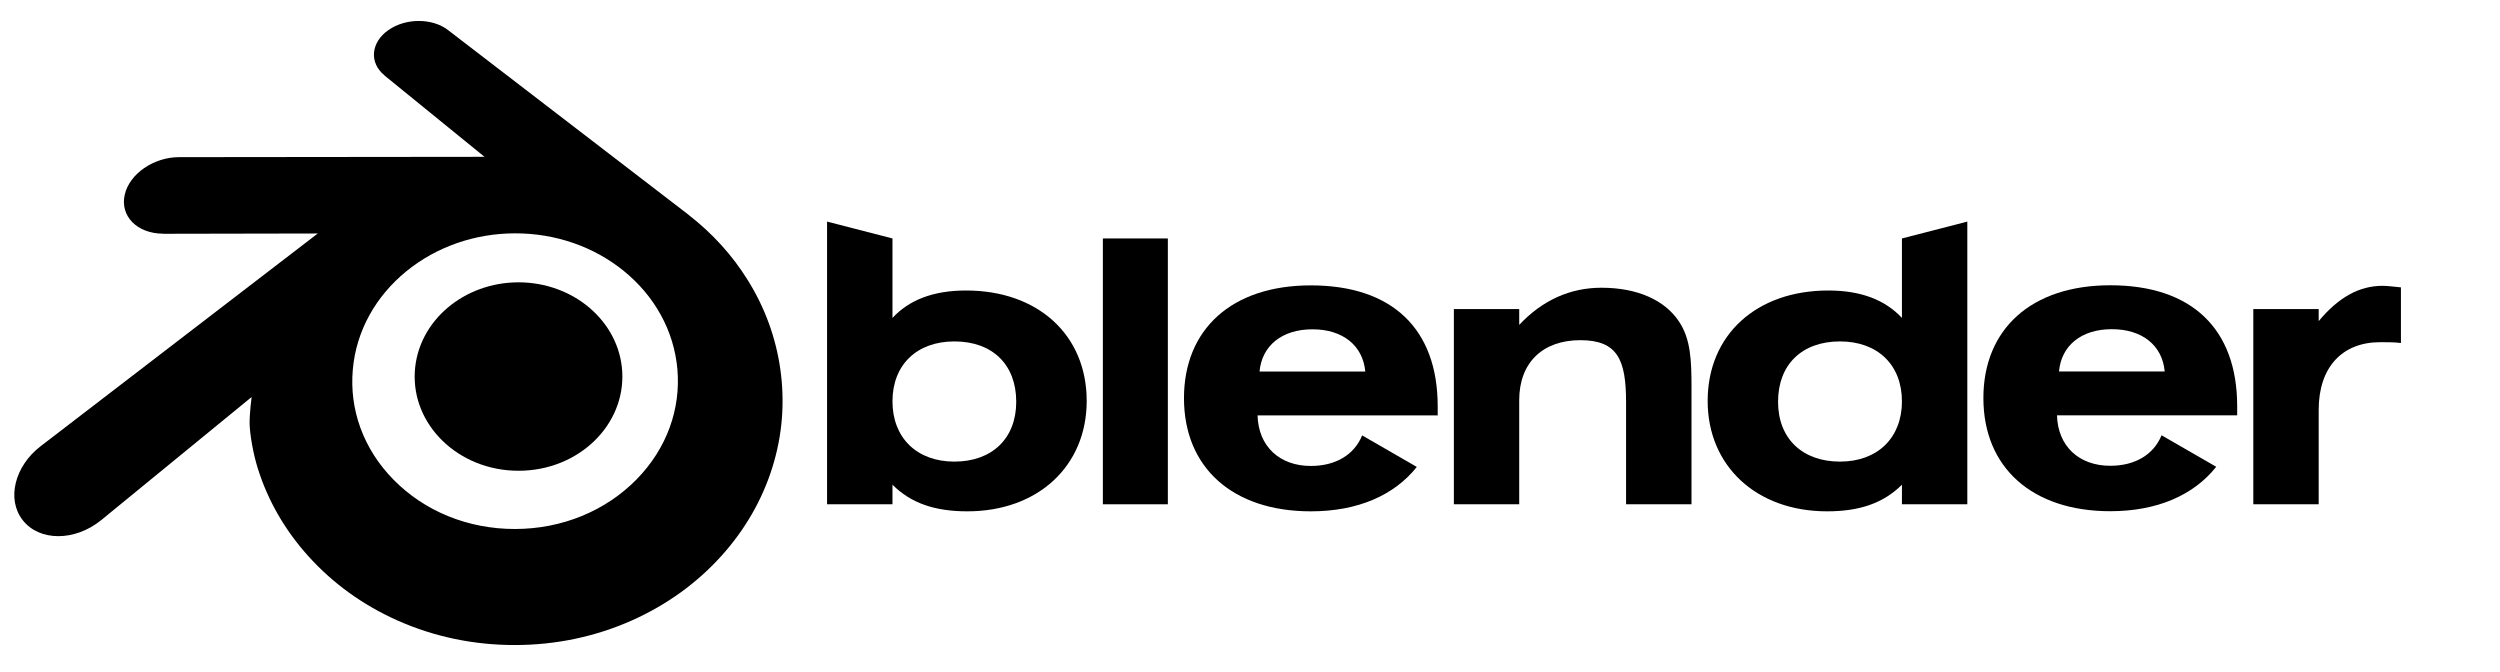
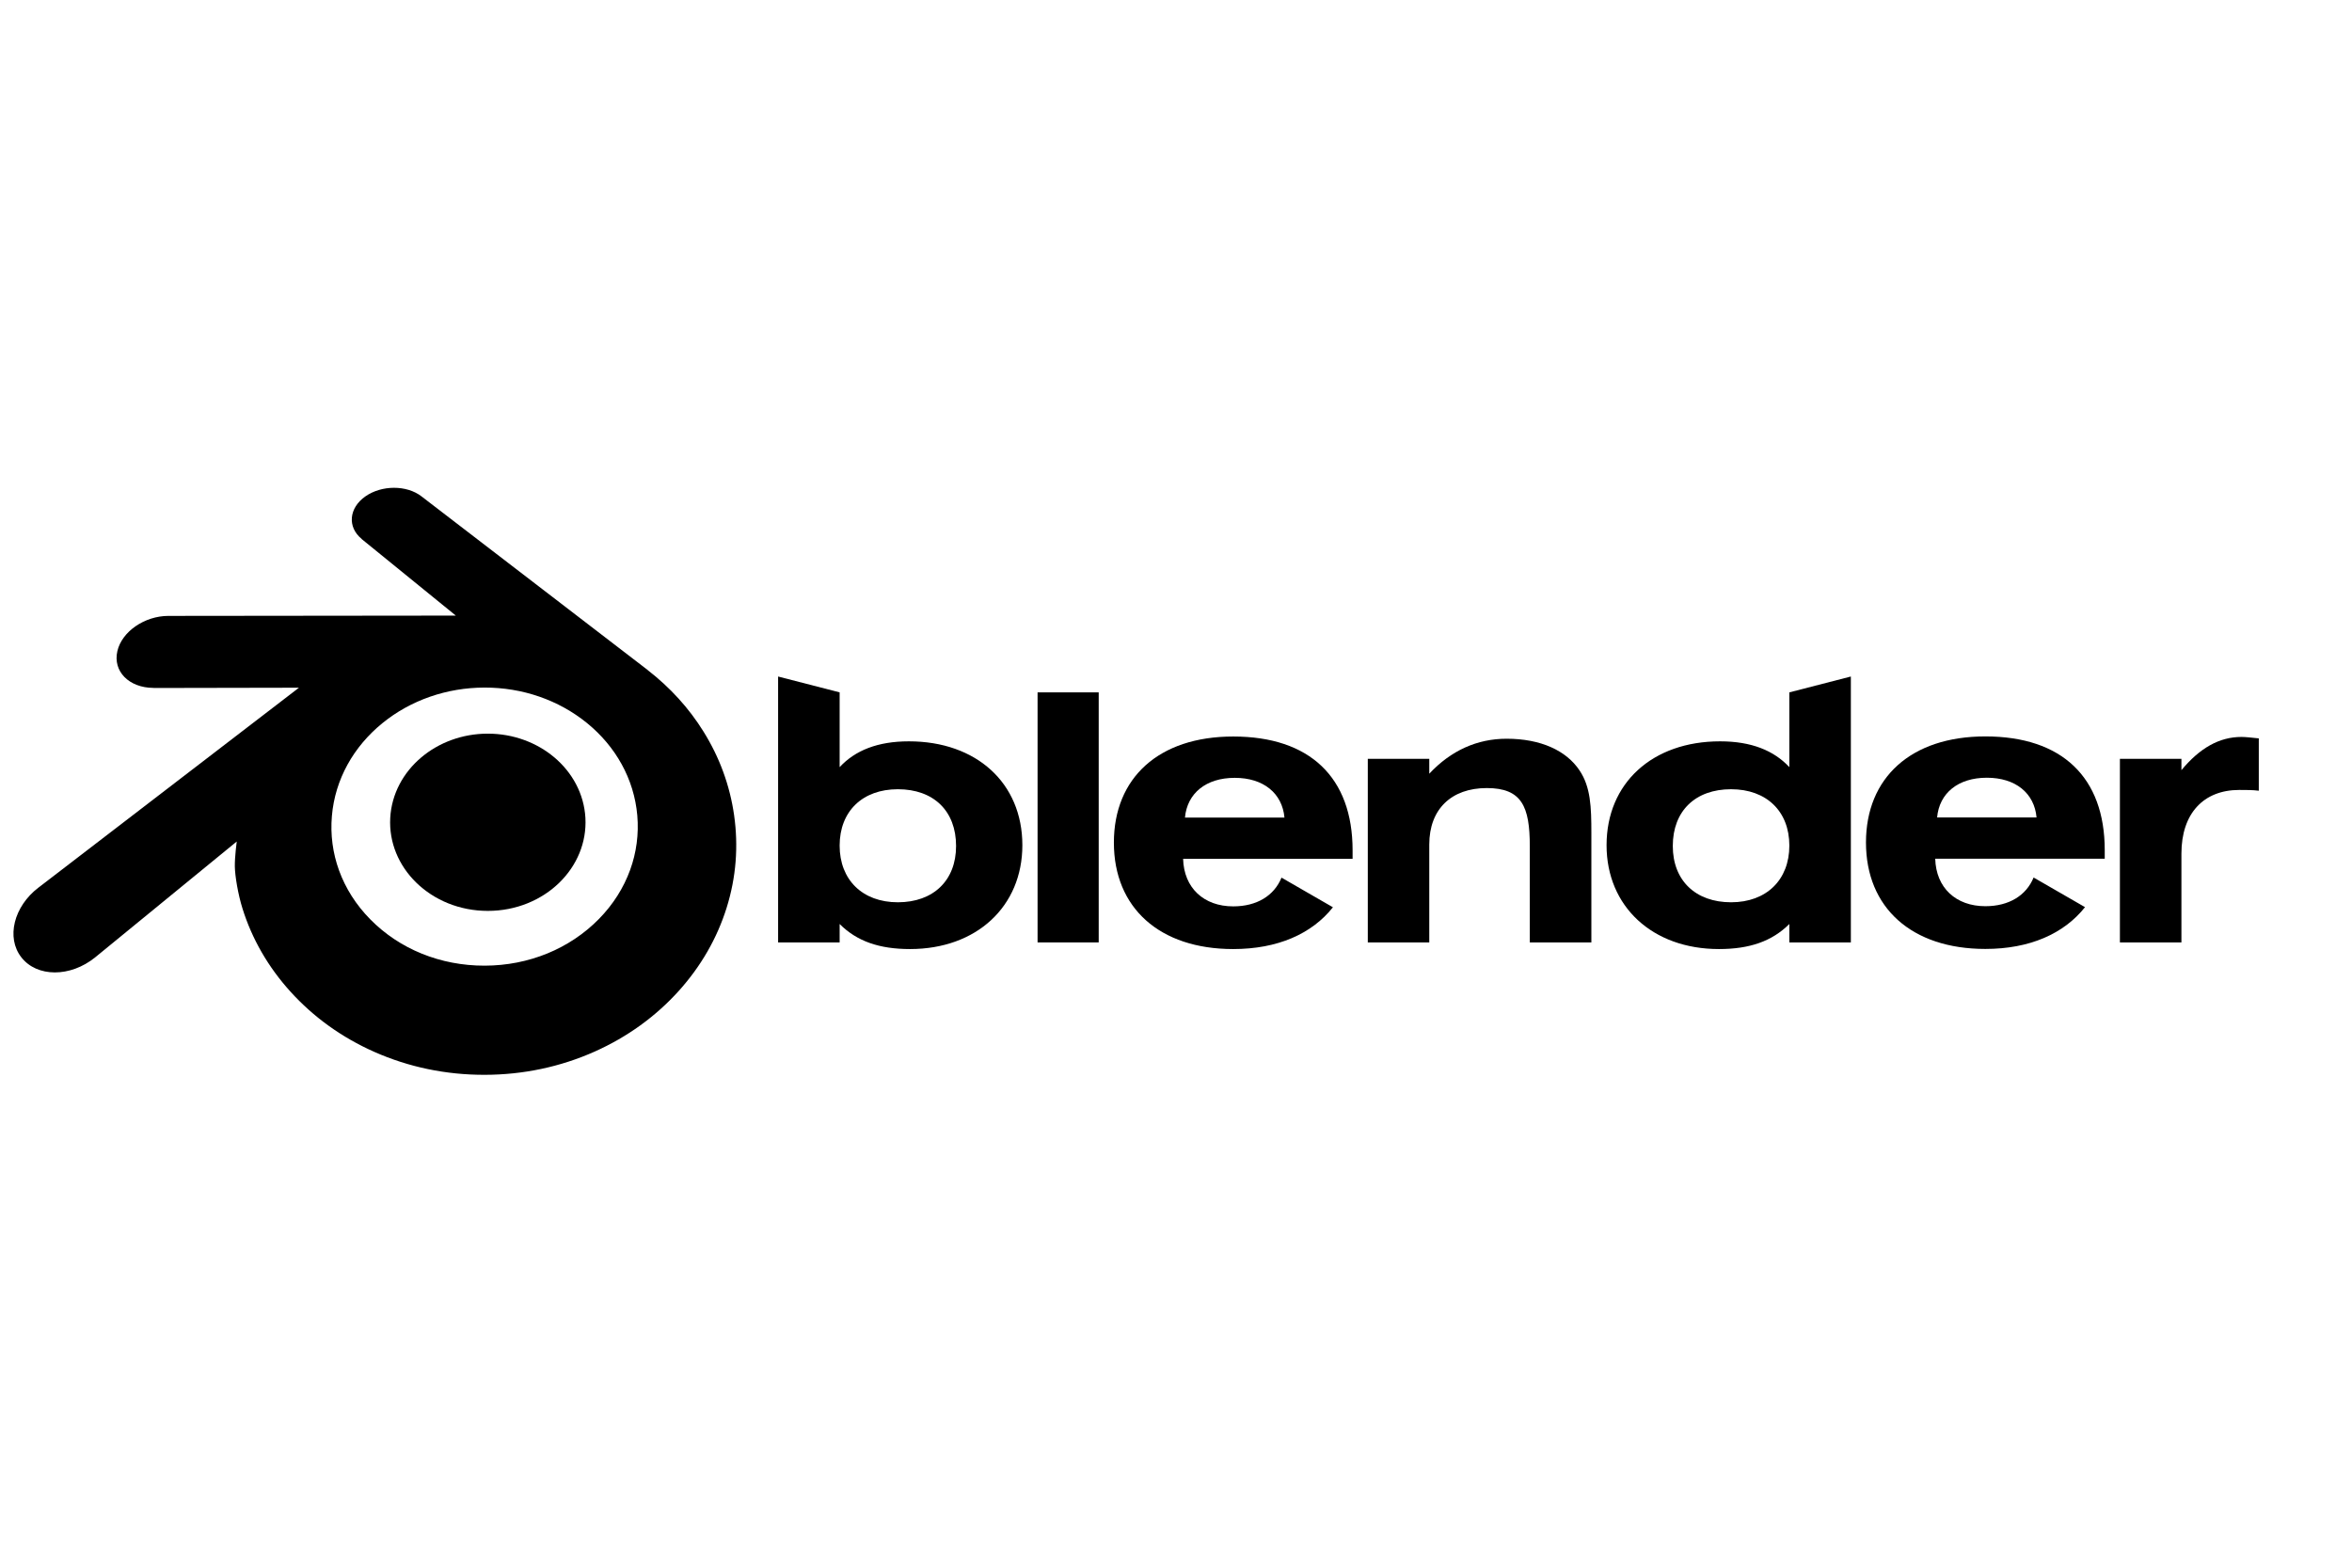
- <svg xmlns="http://www.w3.org/2000/svg" width="100%" height="100%" viewBox="0 0 2048 550" version="1.1" xml:space="preserve" style="fill-rule:evenodd;clip-rule:evenodd;stroke-linejoin:round;stroke-miterlimit:2;">
+ <svg xmlns="http://www.w3.org/2000/svg" width="150px" height="100px" viewBox="0 0 2048 550" version="1.1" xml:space="preserve" style="fill-rule:evenodd;clip-rule:evenodd;stroke-linejoin:round;stroke-miterlimit:2;">
  <g transform="matrix(1,0,0,1,-7.78614,0)">
    <g id="blender_logo_no_socket" transform="matrix(1,0,0,0.835201,7.78614,-42.9907)">
      <rect x="0" y="51.474" width="2048" height="658.524" style="fill:none;" />
      <g transform="matrix(4.16667,0,0,4.98882,-191.107,2195.04)">
        <g transform="matrix(5.19226,0,0,5.19226,-1154.33,1375.29)">
          <path d="M243.13,-333.715C243.236,-335.606 244.162,-337.272 245.559,-338.453C246.929,-339.613 248.773,-340.322 250.785,-340.322C252.795,-340.322 254.639,-339.613 256.01,-338.453C257.406,-337.272 258.332,-335.606 258.439,-333.717C258.545,-331.774 257.764,-329.969 256.394,-328.631C254.997,-327.27 253.01,-326.416 250.785,-326.416C248.56,-326.416 246.569,-327.27 245.173,-328.631C243.802,-329.969 243.023,-331.774 243.13,-333.715Z" style="fill:none;fill-rule:nonzero;" />
        </g>
        <g transform="matrix(2.66418,0,0,2.66418,-520.324,532.513)">
          <path d="M243.13,-333.715C243.236,-335.606 244.162,-337.272 245.559,-338.453C246.929,-339.613 248.773,-340.322 250.785,-340.322C252.795,-340.322 254.639,-339.613 256.01,-338.453C257.406,-337.272 258.332,-335.606 258.439,-333.717C258.545,-331.774 257.764,-329.969 256.394,-328.631C254.997,-327.27 253.01,-326.416 250.785,-326.416C248.56,-326.416 246.569,-327.27 245.173,-328.631C243.802,-329.969 243.023,-331.774 243.13,-333.715Z" style="fill:rgb(0, 0, 0);fill-rule:nonzero;" />
        </g>
        <g transform="matrix(2.66418,0,0,2.66418,-520.324,532.513)">
          <path d="M230.94,-329.894C230.953,-329.154 231.189,-327.716 231.543,-326.593C232.287,-324.216 233.549,-322.017 235.305,-320.079C237.107,-318.087 239.326,-316.487 241.889,-315.351C244.583,-314.158 247.502,-313.55 250.534,-313.555C253.561,-313.559 256.48,-314.179 259.174,-315.381C261.737,-316.528 263.954,-318.135 265.753,-320.128C267.508,-322.074 268.768,-324.277 269.514,-326.654C269.889,-327.855 270.126,-329.074 270.221,-330.297C270.314,-331.502 270.275,-332.709 270.104,-333.915C269.77,-336.265 268.957,-338.47 267.705,-340.48C266.56,-342.327 265.084,-343.944 263.329,-345.305L263.333,-345.308L245.622,-358.907C245.606,-358.919 245.593,-358.932 245.576,-358.943C244.414,-359.835 242.46,-359.832 241.182,-358.938C239.89,-358.034 239.742,-356.539 240.892,-355.596L240.887,-355.591L248.274,-349.584L225.759,-349.56L225.729,-349.56C223.868,-349.558 222.079,-348.337 221.725,-346.794C221.361,-345.222 222.625,-343.918 224.56,-343.911L224.557,-343.904L235.969,-343.926L215.605,-328.295C215.579,-328.276 215.551,-328.256 215.527,-328.237C213.606,-326.766 212.985,-324.32 214.195,-322.772C215.423,-321.198 218.034,-321.195 219.975,-322.763L231.089,-331.859C231.089,-331.859 230.927,-330.631 230.94,-329.894ZM259.499,-325.782C257.209,-323.449 254.003,-322.126 250.534,-322.119C247.06,-322.113 243.854,-323.424 241.564,-325.753C240.445,-326.888 239.623,-328.194 239.116,-329.585C238.619,-330.952 238.426,-332.403 238.554,-333.867C238.675,-335.298 239.101,-336.663 239.781,-337.898C240.449,-339.112 241.369,-340.209 242.505,-341.137C244.731,-342.951 247.565,-343.933 250.529,-343.937C253.496,-343.941 256.328,-342.968 258.556,-341.16C259.69,-340.236 260.609,-339.143 261.277,-337.931C261.96,-336.697 262.383,-335.337 262.509,-333.902C262.635,-332.44 262.442,-330.991 261.945,-329.623C261.437,-328.228 260.618,-326.922 259.499,-325.782Z" style="fill:rgb(0, 0, 0);fill-rule:nonzero;" />
        </g>
        <g transform="matrix(2.66418,0,0,2.66418,-520.324,532.513)">
          <path d="M364.467,-333.746C364.638,-335.654 366.113,-336.864 368.366,-336.864C370.622,-336.864 372.096,-335.654 372.267,-333.746L364.467,-333.746ZM372.036,-329.035C371.459,-327.621 370.099,-326.784 368.252,-326.784C365.939,-326.784 364.382,-328.228 364.319,-330.509L377.616,-330.509L377.616,-331.18C377.616,-336.894 374.262,-340.105 368.252,-340.105C362.416,-340.105 358.887,-336.864 358.887,-331.781C358.887,-326.667 362.471,-323.431 368.252,-323.431C371.721,-323.431 374.411,-324.62 376.069,-326.71L372.036,-329.035Z" style="fill:rgb(0, 0, 0);fill-rule:nonzero;" />
        </g>
        <g transform="matrix(2.66418,0,0,2.66418,-520.324,532.513)">
          <path d="M305.468,-333.737C305.644,-335.645 307.119,-336.855 309.374,-336.855C311.626,-336.855 313.1,-335.645 313.273,-333.737L305.468,-333.737ZM313.042,-329.026C312.464,-327.608 311.105,-326.771 309.254,-326.771C306.945,-326.771 305.384,-328.219 305.323,-330.501L318.617,-330.501L318.617,-331.168C318.617,-336.885 315.264,-340.097 309.254,-340.097C303.415,-340.097 299.893,-336.855 299.893,-331.772C299.893,-326.658 303.475,-323.422 309.254,-323.422C312.722,-323.422 315.414,-324.607 317.075,-326.7L313.042,-329.026Z" style="fill:rgb(0, 0, 0);fill-rule:nonzero;" />
        </g>
        <g transform="matrix(2.66418,0,0,2.66418,-520.324,532.513)">
          <rect x="293.907" y="-343.56" width="4.795" height="19.617" style="fill:rgb(0, 0, 0);fill-rule:nonzero;" />
        </g>
        <g transform="matrix(2.66418,0,0,2.66418,-520.324,532.513)">
          <path d="M319.81,-338.348L324.632,-338.348L324.632,-337.18C326.339,-339.002 328.389,-339.923 330.701,-339.923C333.364,-339.923 335.38,-339.002 336.421,-337.434C337.29,-336.139 337.347,-334.576 337.347,-332.522L337.347,-323.943L332.518,-323.943L332.518,-331.481C332.518,-334.609 331.889,-336.053 329.143,-336.053C326.368,-336.053 324.632,-334.4 324.632,-331.625L324.632,-323.943L319.81,-323.943L319.81,-338.348Z" style="fill:rgb(0, 0, 0);fill-rule:nonzero;" />
        </g>
        <g transform="matrix(2.66418,0,0,2.66418,-520.324,532.513)">
          <path d="M352.876,-331.538C352.876,-328.853 351.082,-327.092 348.306,-327.092C345.528,-327.092 343.734,-328.793 343.734,-331.507C343.734,-334.261 345.504,-335.961 348.306,-335.961C351.082,-335.961 352.876,-334.231 352.876,-331.538ZM352.876,-337.695C351.657,-339.002 349.893,-339.719 347.441,-339.719C342.151,-339.719 338.539,-336.457 338.539,-331.568C338.539,-326.775 342.126,-323.422 347.354,-323.422C349.751,-323.422 351.511,-324.028 352.876,-325.387L352.876,-323.943L357.701,-323.943L357.701,-344.804L352.876,-343.56L352.876,-337.695Z" style="fill:rgb(0, 0, 0);fill-rule:nonzero;" />
        </g>
        <g transform="matrix(2.66418,0,0,2.66418,-520.324,532.513)">
          <path d="M282.947,-335.961C285.751,-335.961 287.514,-334.261 287.514,-331.507C287.514,-328.793 285.723,-327.092 282.947,-327.092C280.173,-327.092 278.381,-328.853 278.381,-331.538C278.381,-334.231 280.173,-335.961 282.947,-335.961ZM278.381,-343.56L273.554,-344.804L273.554,-323.943L278.381,-323.943L278.381,-325.387C279.739,-324.028 281.502,-323.422 283.901,-323.422C289.132,-323.422 292.714,-326.775 292.714,-331.568C292.714,-336.457 289.101,-339.719 283.814,-339.719C281.357,-339.719 279.594,-339.002 278.381,-337.695L278.381,-343.56Z" style="fill:rgb(0, 0, 0);fill-rule:nonzero;" />
        </g>
        <g transform="matrix(2.66418,0,0,2.66418,-520.324,532.513)">
          <path d="M378.806,-323.943L378.806,-338.348L383.631,-338.348L383.631,-337.458C385.076,-339.198 386.605,-340.064 388.344,-340.064C388.689,-340.064 389.123,-340.008 389.7,-339.951L389.7,-335.844C389.235,-335.905 388.717,-335.905 388.167,-335.905C385.362,-335.905 383.631,-334.055 383.631,-330.909L383.631,-323.943L378.806,-323.943Z" style="fill:rgb(0, 0, 0);fill-rule:nonzero;" />
        </g>
      </g>
    </g>
  </g>
</svg>
